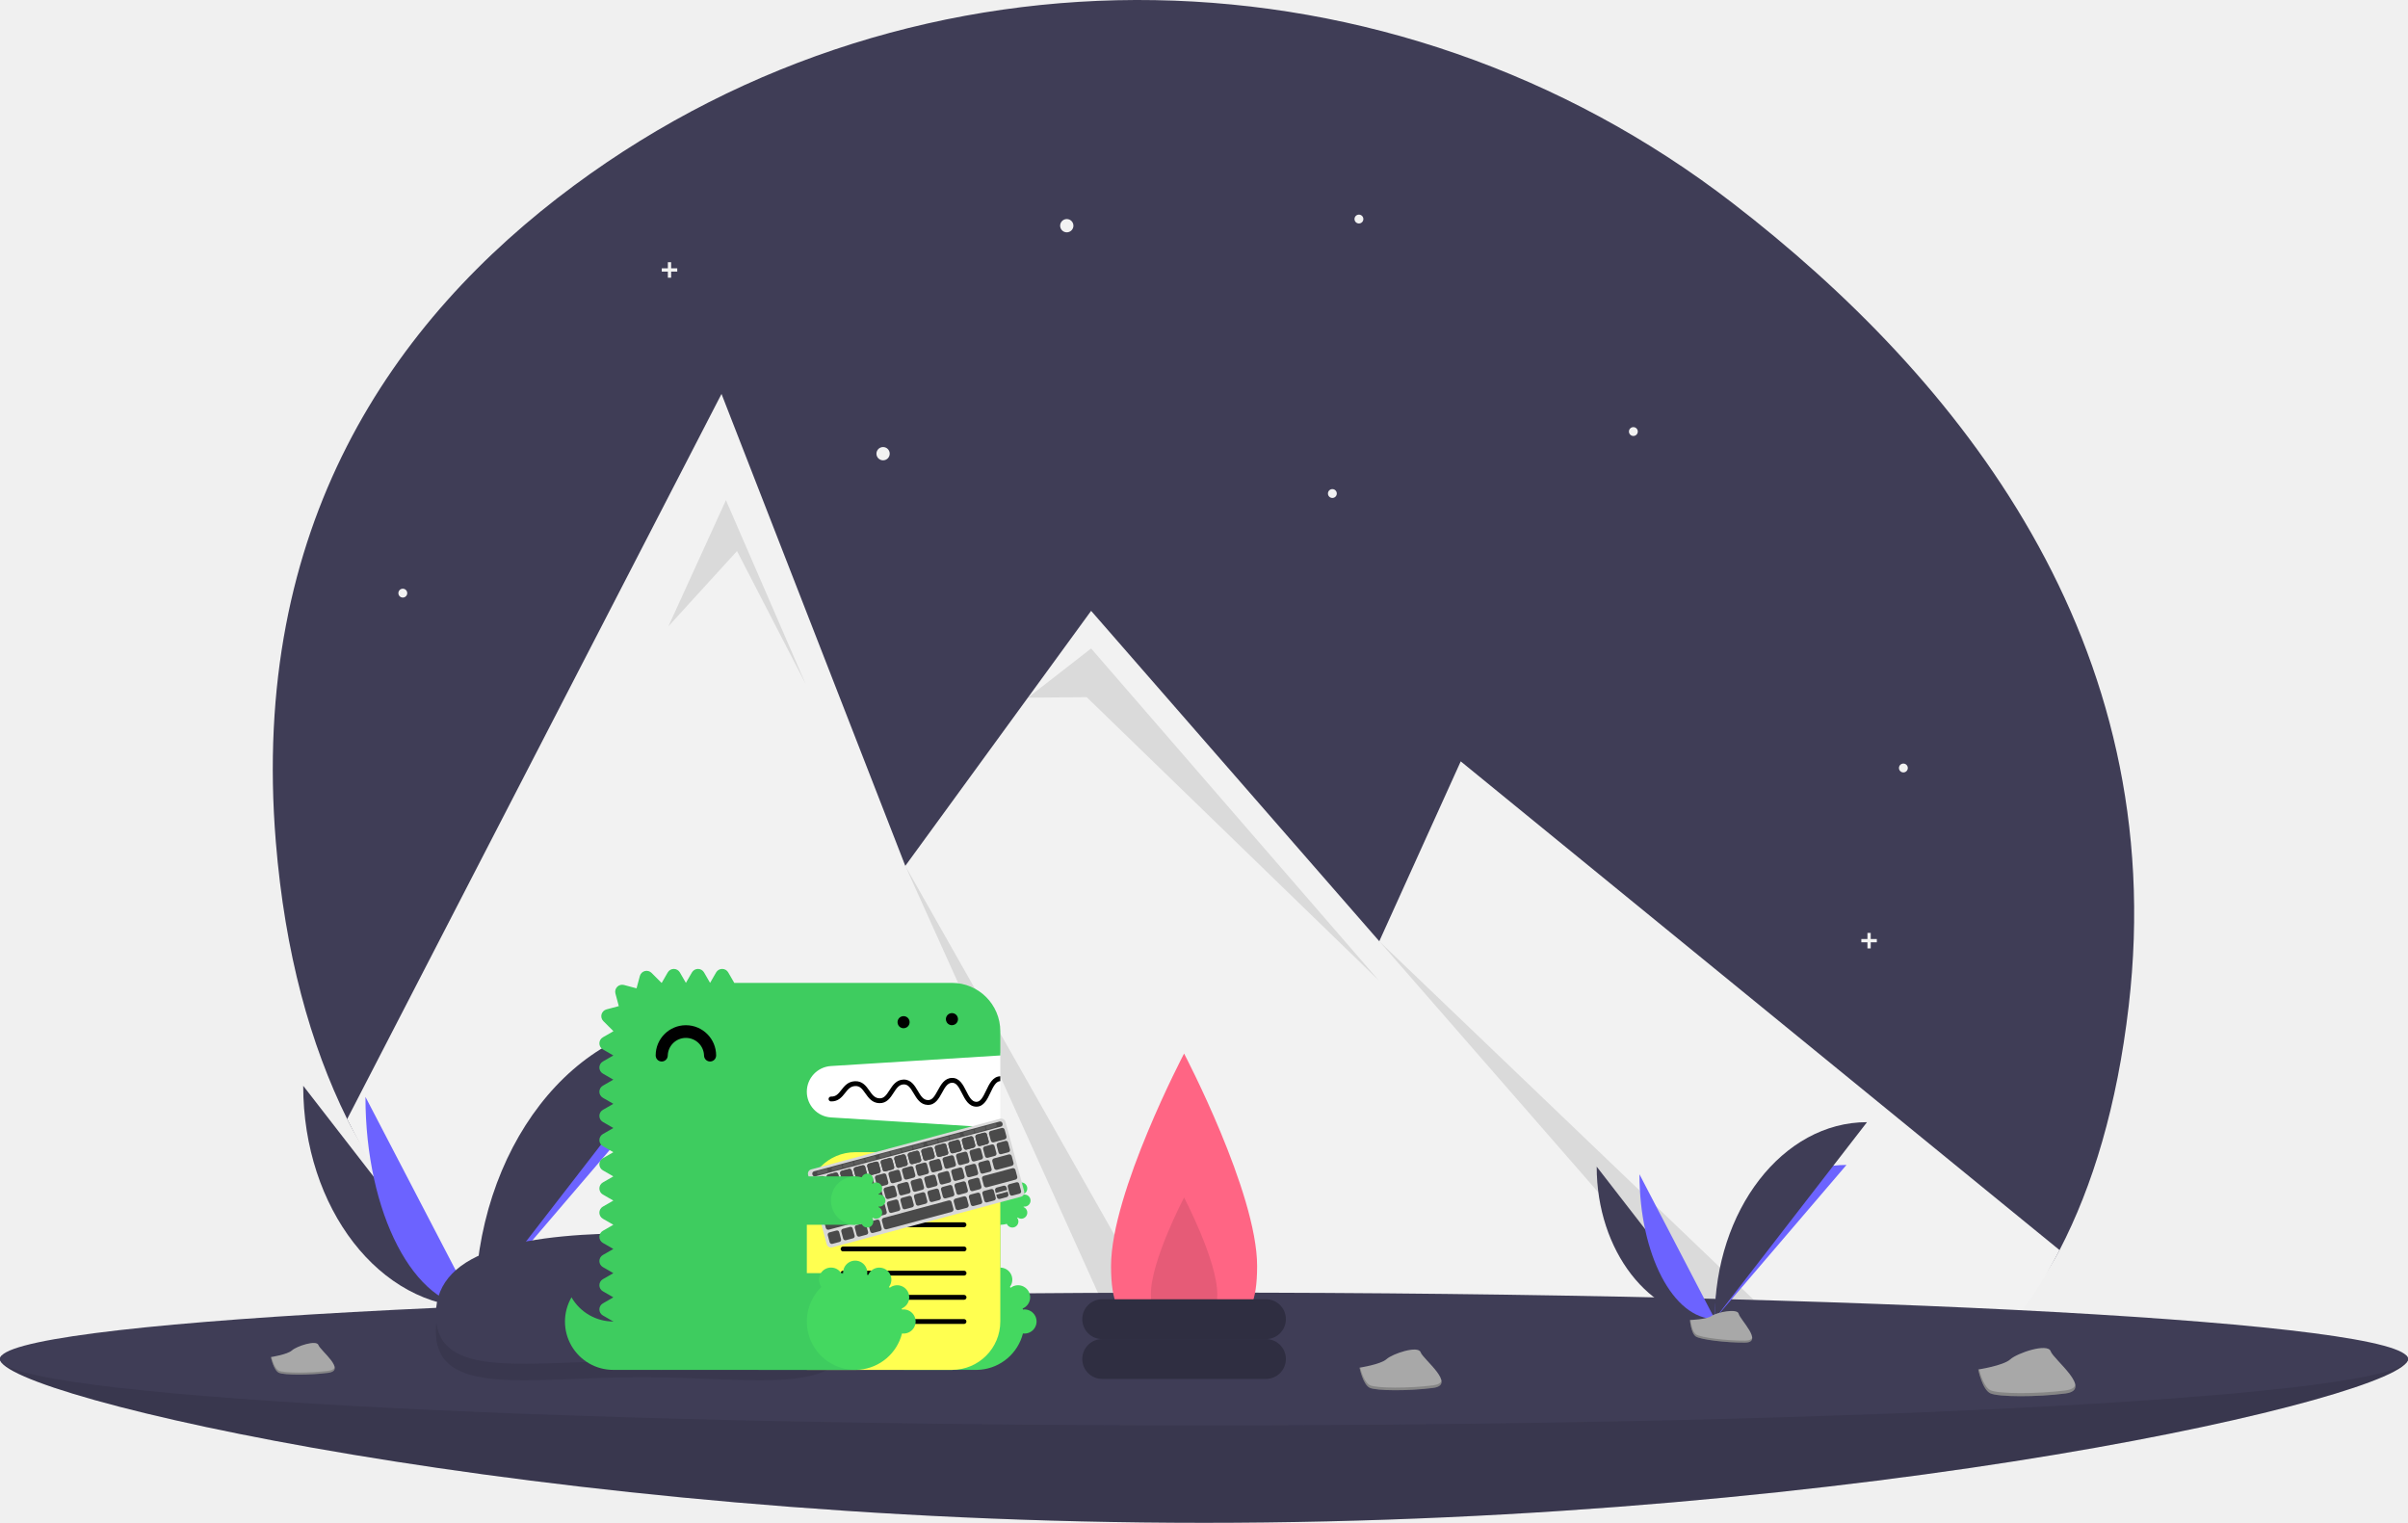
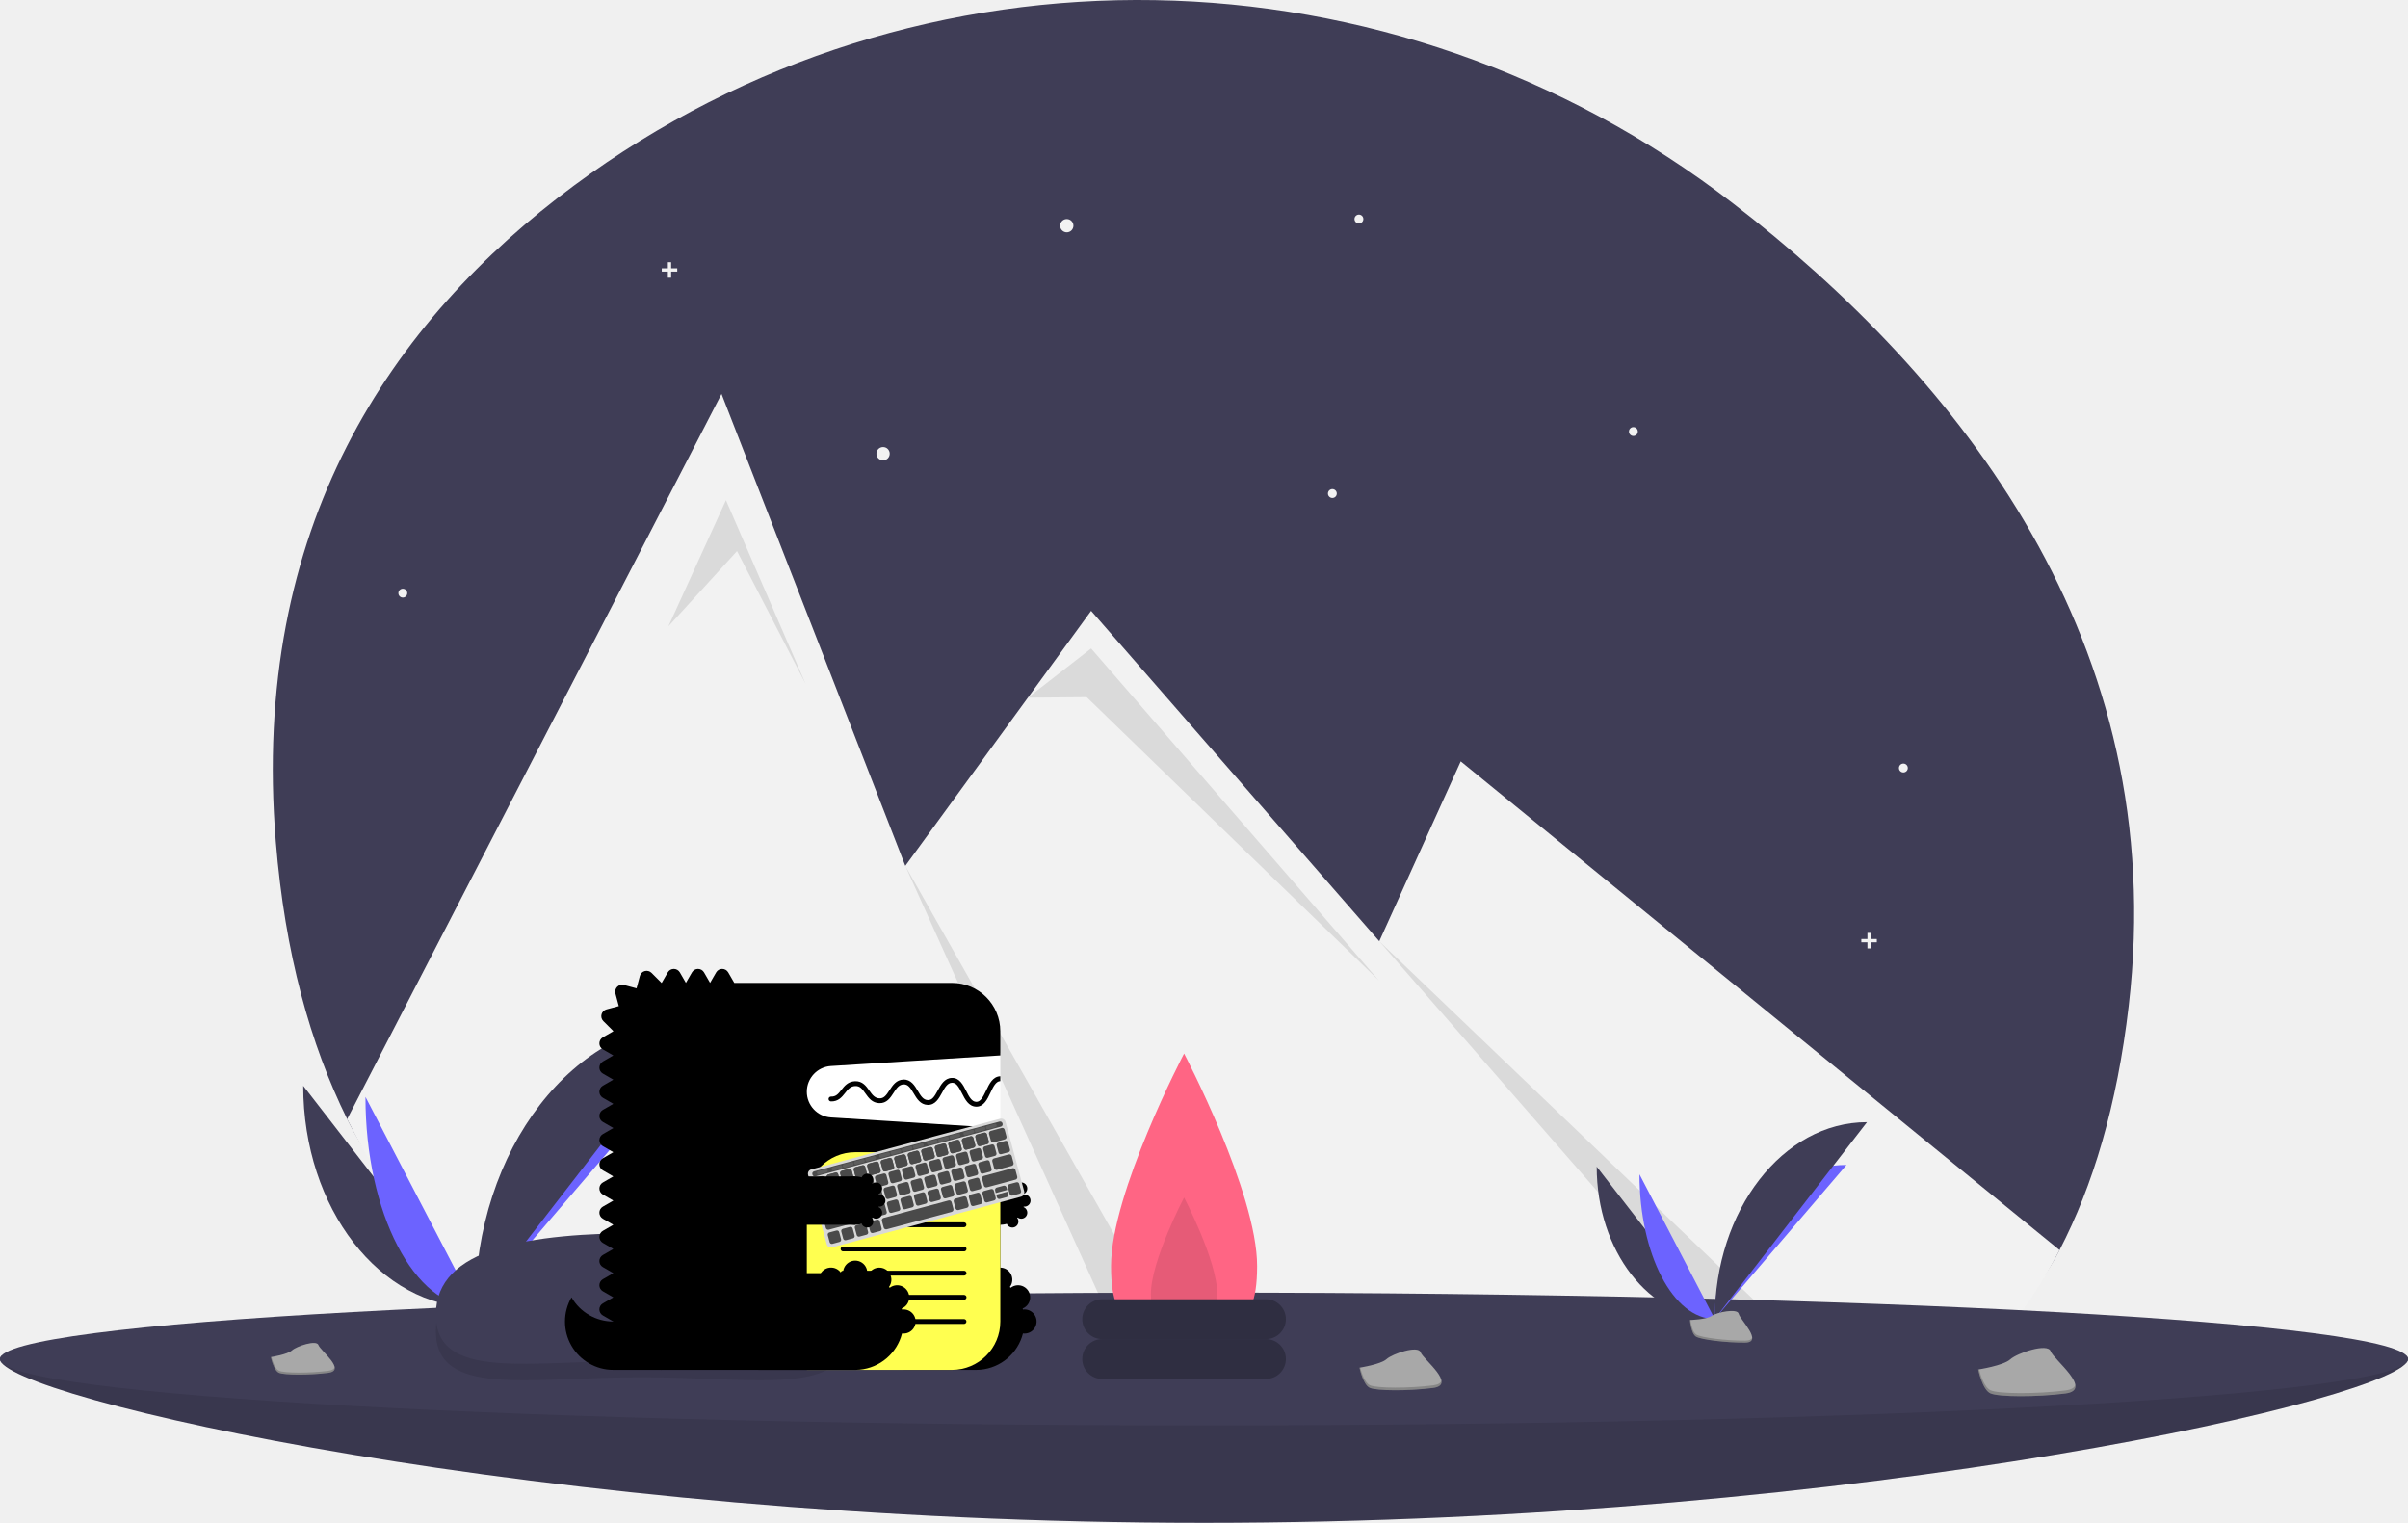
<svg xmlns="http://www.w3.org/2000/svg" width="1088" height="687.962" viewBox="0 0 1088 687.962">
  <g id="Group_12" data-name="Group 12" transform="translate(-57 -56)">
    <g id="Group_11" data-name="Group 11" transform="translate(57 56)">
      <path id="Path_83" data-name="Path 83" d="M1017.81,560.461c-5.27,45.15-16.22,81.4-31.25,110.31-20,38.52-54.21,54.04-84.77,70.28a193.275,193.275,0,0,1-27.46,11.94c-55.61,19.3-117.85,14.18-166.74,3.99a657.282,657.282,0,0,0-104.09-13.16q-14.97-.675-29.97-.67c-15.42.02-293.07,5.29-360.67-131.57-16.69-33.76-28.13-75-32.24-125.27-11.63-142.12,52.29-235.46,134.74-296.47,155.97-115.41,369.76-110.57,523.43,7.88C941.15,276.621,1036.99,396.031,1017.81,560.461Z" transform="translate(-56 -106.019)" fill="#3f3d56" />
      <path id="Path_84" data-name="Path 84" d="M986.56,670.771c-20,38.52-47.21,64.04-77.77,80.28a193.272,193.272,0,0,1-27.46,11.94c-55.61,19.3-117.85,14.18-166.74,3.99a657.3,657.3,0,0,0-104.09-13.16q-14.97-.675-29.97-.67-23.13.03-46.25,1.72c-100.17,7.36-253.82-6.43-321.42-143.29L382,283.981,444.95,445.6l20.09,51.59,55.37-75.98L549,381.981l130.2,149.27,36.8-81.27L970.78,657.9l14.21,11.59Z" transform="translate(-56 -106.019)" fill="#f2f2f2" />
      <path id="Path_85" data-name="Path 85" d="M302,282.962l26-57,36,83-31-60Z" opacity="0.1" />
      <path id="Path_86" data-name="Path 86" d="M610.5,753.821q-14.97-.675-29.97-.67L465.04,497.191Z" transform="translate(-56 -106.019)" opacity="0.1" />
      <path id="Path_87" data-name="Path 87" d="M464.411,315.191,493,292.962l130,150-132-128Z" opacity="0.1" />
      <path id="Path_88" data-name="Path 88" d="M908.79,751.051a193.265,193.265,0,0,1-27.46,11.94L679.2,531.251Z" transform="translate(-56 -106.019)" opacity="0.1" />
      <circle id="Ellipse_11" data-name="Ellipse 11" cx="3" cy="3" r="3" transform="translate(479 98.962)" fill="#f2f2f2" />
      <circle id="Ellipse_12" data-name="Ellipse 12" cx="3" cy="3" r="3" transform="translate(396 201.962)" fill="#f2f2f2" />
      <circle id="Ellipse_13" data-name="Ellipse 13" cx="2" cy="2" r="2" transform="translate(600 220.962)" fill="#f2f2f2" />
      <circle id="Ellipse_14" data-name="Ellipse 14" cx="2" cy="2" r="2" transform="translate(180 265.962)" fill="#f2f2f2" />
      <circle id="Ellipse_15" data-name="Ellipse 15" cx="2" cy="2" r="2" transform="translate(612 96.962)" fill="#f2f2f2" />
      <circle id="Ellipse_16" data-name="Ellipse 16" cx="2" cy="2" r="2" transform="translate(736 192.962)" fill="#f2f2f2" />
      <circle id="Ellipse_17" data-name="Ellipse 17" cx="2" cy="2" r="2" transform="translate(858 344.962)" fill="#f2f2f2" />
      <path id="Path_89" data-name="Path 89" d="M306,121.222h-2.76v-2.76h-1.48v2.76H299V122.7h2.76v2.759h1.48V122.7H306Z" fill="#f2f2f2" />
      <path id="Path_90" data-name="Path 90" d="M848,424.222h-2.76v-2.76h-1.48v2.76H841V425.7h2.76v2.759h1.48V425.7H848Z" fill="#f2f2f2" />
      <path id="Path_91" data-name="Path 91" d="M1144,719.981c0,16.569-243.557,74-544,74s-544-57.431-544-74,243.557,14,544,14S1144,703.413,1144,719.981Z" transform="translate(-56 -106.019)" fill="#3f3d56" />
      <path id="Path_92" data-name="Path 92" d="M1144,719.981c0,16.569-243.557,74-544,74s-544-57.431-544-74,243.557,14,544,14S1144,703.413,1144,719.981Z" transform="translate(-56 -106.019)" opacity="0.1" />
      <ellipse id="Ellipse_18" data-name="Ellipse 18" cx="544" cy="30" rx="544" ry="30" transform="translate(0 583.962)" fill="#3f3d56" />
      <path id="Path_93" data-name="Path 93" d="M624,677.981c0,33.137-14.775,24-33,24s-33,9.137-33-24,33-96,33-96S624,644.844,624,677.981Z" transform="translate(-56 -106.019)" fill="#ff6584" />
      <path id="Path_94" data-name="Path 94" d="M606,690.66c0,15.062-6.716,10.909-15,10.909s-15,4.153-15-10.909,15-43.636,15-43.636S606,675.6,606,690.66Z" transform="translate(-56 -106.019)" opacity="0.1" />
      <rect id="Rectangle_97" data-name="Rectangle 97" width="92" height="18" rx="9" transform="translate(489 604.962)" fill="#2f2e41" />
      <rect id="Rectangle_98" data-name="Rectangle 98" width="92" height="18" rx="9" transform="translate(489 586.962)" fill="#2f2e41" />
      <path id="Path_95" data-name="Path 95" d="M193,596.547c0,55.343,34.719,100.126,77.626,100.126" transform="translate(-56 -106.019)" fill="#3f3d56" />
      <path id="Path_96" data-name="Path 96" d="M270.626,696.673c0-55.965,38.745-101.251,86.626-101.251" transform="translate(-56 -106.019)" fill="#6c63ff" />
      <path id="Path_97" data-name="Path 97" d="M221.125,601.564c0,52.57,22.14,95.109,49.5,95.109" transform="translate(-56 -106.019)" fill="#6c63ff" />
      <path id="Path_98" data-name="Path 98" d="M270.626,696.673c0-71.511,44.783-129.377,100.126-129.377" transform="translate(-56 -106.019)" fill="#3f3d56" />
      <path id="Path_99" data-name="Path 99" d="M254.3,697.379s11.009-.339,14.326-2.7,16.934-5.183,17.757-1.395,16.544,18.844,4.115,18.945-28.879-1.936-32.19-3.953S254.3,697.379,254.3,697.379Z" transform="translate(-56 -106.019)" fill="#a8a8a8" />
      <path id="Path_100" data-name="Path 100" d="M290.716,710.909c-12.429.1-28.879-1.936-32.19-3.953-2.522-1.536-3.527-7.048-3.863-9.591l-.368.014s.7,8.879,4.009,10.9,19.761,4.053,32.19,3.953c3.588-.029,4.827-1.305,4.759-3.2C294.755,710.174,293.386,710.887,290.716,710.909Z" transform="translate(-56 -106.019)" opacity="0.2" />
      <path id="Path_101" data-name="Path 101" d="M777.429,633.081c0,38.029,23.857,68.8,53.341,68.8" transform="translate(-56 -106.019)" fill="#3f3d56" />
      <path id="Path_102" data-name="Path 102" d="M830.769,701.882c0-38.456,26.623-69.575,59.525-69.575" transform="translate(-56 -106.019)" fill="#6c63ff" />
      <path id="Path_103" data-name="Path 103" d="M796.755,636.528c0,36.124,15.213,65.354,34.014,65.354" transform="translate(-56 -106.019)" fill="#6c63ff" />
      <path id="Path_104" data-name="Path 104" d="M830.769,701.882c0-49.139,30.773-88.9,68.8-88.9" transform="translate(-56 -106.019)" fill="#3f3d56" />
      <path id="Path_105" data-name="Path 105" d="M819.548,702.367s7.565-.233,9.844-1.856,11.636-3.562,12.2-.958,11.368,12.949,2.828,13.018-19.844-1.33-22.119-2.716S819.548,702.367,819.548,702.367Z" transform="translate(-56 -106.019)" fill="#a8a8a8" />
      <path id="Path_106" data-name="Path 106" d="M844.574,711.664c-8.54.069-19.844-1.33-22.119-2.716-1.733-1.056-2.423-4.843-2.654-6.59l-.253.01s.479,6.1,2.755,7.487,13.579,2.785,22.119,2.716c2.465-.02,3.317-.9,3.27-2.2C847.349,711.159,846.409,711.649,844.574,711.664Z" transform="translate(-56 -106.019)" opacity="0.2" />
      <path id="Path_107" data-name="Path 107" d="M949.813,724.718s11.36-1.729,14.5-4.591,16.89-7.488,18.217-3.667,19.494,17.447,6.633,19.107-30.153,1.609-33.835-.065S949.813,724.718,949.813,724.718Z" transform="translate(-56 -106.019)" fill="#a8a8a8" />
      <path id="Path_108" data-name="Path 108" d="M989.228,734.173c-12.86,1.659-30.153,1.609-33.835-.065-2.8-1.275-4.535-6.858-5.2-9.45l-.379.061s1.833,9.109,5.516,10.783,20.975,1.725,33.835.065c3.712-.479,4.836-1.956,4.529-3.906C993.319,732.907,991.991,733.817,989.228,734.173Z" transform="translate(-56 -106.019)" opacity="0.2" />
      <path id="Path_109" data-name="Path 109" d="M670.26,723.9s9.587-1.459,12.237-3.875,14.255-6.32,15.374-3.095,16.452,14.725,5.6,16.125-25.448,1.358-28.555-.055S670.26,723.9,670.26,723.9Z" transform="translate(-56 -106.019)" fill="#a8a8a8" />
      <path id="Path_110" data-name="Path 110" d="M703.524,731.875c-10.853,1.4-25.448,1.358-28.555-.055-2.367-1.076-3.827-5.788-4.39-7.976l-.32.051s1.547,7.687,4.655,9.1,17.7,1.456,28.555.055c3.133-.4,4.081-1.651,3.822-3.3C706.977,730.807,705.856,731.575,703.524,731.875Z" transform="translate(-56 -106.019)" opacity="0.2" />
      <path id="Path_111" data-name="Path 111" d="M178.389,719.109s7.463-1.136,9.527-3.016,11.1-4.92,11.969-2.409,12.808,11.463,4.358,12.553-19.811,1.057-22.23-.043S178.389,719.109,178.389,719.109Z" transform="translate(-56 -106.019)" fill="#a8a8a8" />
      <path id="Path_112" data-name="Path 112" d="M204.285,725.321c-8.449,1.09-19.811,1.057-22.23-.043-1.842-.838-2.979-4.506-3.417-6.209l-.249.04s1.2,5.984,3.624,7.085,13.781,1.133,22.23.043c2.439-.315,3.177-1.285,2.976-2.566C206.973,724.489,206.1,725.087,204.285,725.321Z" transform="translate(-56 -106.019)" opacity="0.2" />
      <path id="Path_113" data-name="Path 113" d="M439.7,707.337c0,30.22-42.124,20.873-93.7,20.873s-93.074,9.347-93.074-20.873,42.118-36.793,93.694-36.793S439.7,677.117,439.7,707.337Z" transform="translate(-56 -106.019)" opacity="0.1" />
      <path id="Path_114" data-name="Path 114" d="M439.7,699.9c0,30.22-42.124,20.873-93.7,20.873s-93.074,9.347-93.074-20.873S295.04,663.1,346.616,663.1,439.7,669.676,439.7,699.9Z" transform="translate(-56 -106.019)" fill="#3f3d56" />
    </g>
    <g id="docusaurus_keytar" transform="translate(312.271 493.733)">
      <path id="Path_40" data-name="Path 40" d="M99,52h91.791V89.153H99Z" transform="translate(5.904 -14.001)" fill="#fff" fill-rule="evenodd" />
-       <path id="Path_41" data-name="Path 41" d="M24.855,163.927A21.828,21.828,0,0,1,5.947,153a21.829,21.829,0,0,0,18.908,32.782H46.71V163.927Z" transform="translate(-3 -4.634)" fill="#3ecc5f" fill-rule="evenodd" />
-       <path id="Path_42" data-name="Path 42" d="M121.861,61.1l76.514-4.782V45.39A21.854,21.854,0,0,0,176.52,23.535H78.173L75.441,18.8a3.154,3.154,0,0,0-5.464,0l-2.732,4.732L64.513,18.8a3.154,3.154,0,0,0-5.464,0l-2.732,4.732L53.586,18.8a3.154,3.154,0,0,0-5.464,0L45.39,23.535c-.024,0-.046,0-.071,0l-4.526-4.525a3.153,3.153,0,0,0-5.276,1.414l-1.5,5.577-5.674-1.521a3.154,3.154,0,0,0-3.863,3.864L26,34.023l-5.575,1.494a3.155,3.155,0,0,0-1.416,5.278l4.526,4.526c0,.023,0,.046,0,.07L18.8,48.122a3.154,3.154,0,0,0,0,5.464l4.732,2.732L18.8,59.05a3.154,3.154,0,0,0,0,5.464l4.732,2.732L18.8,69.977a3.154,3.154,0,0,0,0,5.464l4.732,2.732L18.8,80.9a3.154,3.154,0,0,0,0,5.464L23.535,89.1,18.8,91.832a3.154,3.154,0,0,0,0,5.464l4.732,2.732L18.8,102.76a3.154,3.154,0,0,0,0,5.464l4.732,2.732L18.8,113.687a3.154,3.154,0,0,0,0,5.464l4.732,2.732L18.8,124.615a3.154,3.154,0,0,0,0,5.464l4.732,2.732L18.8,135.542a3.154,3.154,0,0,0,0,5.464l4.732,2.732L18.8,146.469a3.154,3.154,0,0,0,0,5.464l4.732,2.732L18.8,157.4a3.154,3.154,0,0,0,0,5.464l4.732,2.732L18.8,168.324a3.154,3.154,0,0,0,0,5.464l4.732,2.732A21.854,21.854,0,0,0,45.39,198.375H176.52a21.854,21.854,0,0,0,21.855-21.855V89.1l-76.514-4.782a11.632,11.632,0,0,1,0-23.219" transform="translate(-1.681 -17.226)" fill="#3ecc5f" fill-rule="evenodd" />
-       <path id="Path_43" data-name="Path 43" d="M143,186.71h32.782V143H143Z" transform="translate(9.984 -5.561)" fill="#3ecc5f" fill-rule="evenodd" />
-       <path id="Path_44" data-name="Path 44" d="M196.71,159.855a5.438,5.438,0,0,0-.7.07c-.042-.164-.081-.329-.127-.493a5.457,5.457,0,1,0-5.4-9.372q-.181-.185-.366-.367a5.454,5.454,0,1,0-9.384-5.4c-.162-.046-.325-.084-.486-.126a5.467,5.467,0,1,0-10.788,0c-.162.042-.325.08-.486.126a5.457,5.457,0,1,0-9.384,5.4,21.843,21.843,0,1,0,36.421,21.02,5.452,5.452,0,1,0,.7-10.858" transform="translate(10.912 -6.025)" fill="#44d860" fill-rule="evenodd" />
-       <path id="Path_45" data-name="Path 45" d="M153,124.855h32.782V103H153Z" transform="translate(10.912 -9.271)" fill="#3ecc5f" fill-rule="evenodd" />
-       <path id="Path_46" data-name="Path 46" d="M194.855,116.765a2.732,2.732,0,1,0,0-5.464,2.811,2.811,0,0,0-.349.035c-.022-.082-.04-.164-.063-.246a2.733,2.733,0,0,0-1.052-5.253,2.7,2.7,0,0,0-1.648.566q-.09-.093-.184-.184a2.7,2.7,0,0,0,.553-1.633,2.732,2.732,0,0,0-5.245-1.07,10.928,10.928,0,1,0,0,21.031,2.732,2.732,0,0,0,5.245-1.07,2.7,2.7,0,0,0-.553-1.633q.093-.09.184-.184a2.7,2.7,0,0,0,1.648.566,2.732,2.732,0,0,0,1.052-5.253c.023-.081.042-.164.063-.246a2.814,2.814,0,0,0,.349.035" transform="translate(12.767 -9.377)" fill="#44d860" fill-rule="evenodd" />
+       <path id="Path_41" data-name="Path 41" d="M24.855,163.927A21.828,21.828,0,0,1,5.947,153a21.829,21.829,0,0,0,18.908,32.782H46.71V163.927Z" transform="translate(-3 -4.634)" fill="currentColor" fill-rule="evenodd" />
+       <path id="Path_42" data-name="Path 42" d="M121.861,61.1l76.514-4.782V45.39A21.854,21.854,0,0,0,176.52,23.535H78.173L75.441,18.8a3.154,3.154,0,0,0-5.464,0l-2.732,4.732L64.513,18.8a3.154,3.154,0,0,0-5.464,0l-2.732,4.732L53.586,18.8a3.154,3.154,0,0,0-5.464,0L45.39,23.535c-.024,0-.046,0-.071,0l-4.526-4.525a3.153,3.153,0,0,0-5.276,1.414l-1.5,5.577-5.674-1.521a3.154,3.154,0,0,0-3.863,3.864L26,34.023l-5.575,1.494a3.155,3.155,0,0,0-1.416,5.278l4.526,4.526c0,.023,0,.046,0,.07L18.8,48.122a3.154,3.154,0,0,0,0,5.464l4.732,2.732L18.8,59.05a3.154,3.154,0,0,0,0,5.464l4.732,2.732L18.8,69.977a3.154,3.154,0,0,0,0,5.464l4.732,2.732L18.8,80.9a3.154,3.154,0,0,0,0,5.464L23.535,89.1,18.8,91.832a3.154,3.154,0,0,0,0,5.464l4.732,2.732L18.8,102.76a3.154,3.154,0,0,0,0,5.464l4.732,2.732L18.8,113.687a3.154,3.154,0,0,0,0,5.464l4.732,2.732L18.8,124.615a3.154,3.154,0,0,0,0,5.464l4.732,2.732L18.8,135.542a3.154,3.154,0,0,0,0,5.464l4.732,2.732L18.8,146.469a3.154,3.154,0,0,0,0,5.464l4.732,2.732L18.8,157.4a3.154,3.154,0,0,0,0,5.464l4.732,2.732L18.8,168.324a3.154,3.154,0,0,0,0,5.464l4.732,2.732A21.854,21.854,0,0,0,45.39,198.375H176.52a21.854,21.854,0,0,0,21.855-21.855V89.1l-76.514-4.782a11.632,11.632,0,0,1,0-23.219" transform="translate(-1.681 -17.226)" fill="currentColor" fill-rule="evenodd" />
+       <path id="Path_43" data-name="Path 43" d="M143,186.71h32.782V143H143Z" transform="translate(9.984 -5.561)" fill="currentColor" fill-rule="evenodd" />
+       <path id="Path_44" data-name="Path 44" d="M196.71,159.855a5.438,5.438,0,0,0-.7.07c-.042-.164-.081-.329-.127-.493a5.457,5.457,0,1,0-5.4-9.372q-.181-.185-.366-.367a5.454,5.454,0,1,0-9.384-5.4c-.162-.046-.325-.084-.486-.126a5.467,5.467,0,1,0-10.788,0c-.162.042-.325.08-.486.126a5.457,5.457,0,1,0-9.384,5.4,21.843,21.843,0,1,0,36.421,21.02,5.452,5.452,0,1,0,.7-10.858" transform="translate(10.912 -6.025)" fill="currentColor" fill-rule="evenodd" />
+       <path id="Path_45" data-name="Path 45" d="M153,124.855h32.782V103H153Z" transform="translate(10.912 -9.271)" fill="currentColor" fill-rule="evenodd" />
+       <path id="Path_46" data-name="Path 46" d="M194.855,116.765a2.732,2.732,0,1,0,0-5.464,2.811,2.811,0,0,0-.349.035c-.022-.082-.04-.164-.063-.246a2.733,2.733,0,0,0-1.052-5.253,2.7,2.7,0,0,0-1.648.566q-.09-.093-.184-.184a2.7,2.7,0,0,0,.553-1.633,2.732,2.732,0,0,0-5.245-1.07,10.928,10.928,0,1,0,0,21.031,2.732,2.732,0,0,0,5.245-1.07,2.7,2.7,0,0,0-.553-1.633q.093-.09.184-.184a2.7,2.7,0,0,0,1.648.566,2.732,2.732,0,0,0,1.052-5.253c.023-.081.042-.164.063-.246a2.814,2.814,0,0,0,.349.035" transform="translate(12.767 -9.377)" fill="currentColor" fill-rule="evenodd" />
      <path id="Path_47" data-name="Path 47" d="M65.087,56.891a2.732,2.732,0,0,1-2.732-2.732,8.2,8.2,0,0,0-16.391,0,2.732,2.732,0,0,1-5.464,0,13.659,13.659,0,0,1,27.319,0,2.732,2.732,0,0,1-2.732,2.732" transform="translate(0.478 -15.068)" fill-rule="evenodd" />
      <path id="Path_48" data-name="Path 48" d="M103,191.347h65.565a21.854,21.854,0,0,0,21.855-21.855V93H124.855A21.854,21.854,0,0,0,103,114.855Z" transform="translate(6.275 -10.199)" fill="#ffff50" fill-rule="evenodd" />
      <path id="Path_49" data-name="Path 49" d="M173.216,129.787H118.535a1.093,1.093,0,1,1,0-2.185h54.681a1.093,1.093,0,0,1,0,2.185m0,21.855H118.535a1.093,1.093,0,1,1,0-2.186h54.681a1.093,1.093,0,0,1,0,2.186m0,21.855H118.535a1.093,1.093,0,1,1,0-2.185h54.681a1.093,1.093,0,0,1,0,2.185m0-54.434H118.535a1.093,1.093,0,1,1,0-2.185h54.681a1.093,1.093,0,0,1,0,2.185m0,21.652H118.535a1.093,1.093,0,1,1,0-2.186h54.681a1.093,1.093,0,0,1,0,2.186m0,21.855H118.535a1.093,1.093,0,1,1,0-2.186h54.681a1.093,1.093,0,0,1,0,2.186M189.585,61.611c-.013,0-.024-.007-.037-.005-3.377.115-4.974,3.492-6.384,6.472-1.471,3.114-2.608,5.139-4.473,5.078-2.064-.074-3.244-2.406-4.494-4.874-1.436-2.835-3.075-6.049-6.516-5.929-3.329.114-4.932,3.053-6.346,5.646-1.5,2.762-2.529,4.442-4.5,4.364-2.106-.076-3.225-1.972-4.52-4.167-1.444-2.443-3.112-5.191-6.487-5.1-3.272.113-4.879,2.606-6.3,4.808-1.5,2.328-2.552,3.746-4.551,3.662-2.156-.076-3.27-1.65-4.558-3.472-1.447-2.047-3.077-4.363-6.442-4.251-3.2.109-4.807,2.153-6.224,3.954-1.346,1.709-2.4,3.062-4.621,2.977a1.093,1.093,0,0,0-.079,2.186c3.3.11,4.967-1.967,6.417-3.81,1.286-1.635,2.4-3.045,4.582-3.12,2.1-.09,3.091,1.218,4.584,3.327,1.417,2,3.026,4.277,6.263,4.394,3.391.114,5.022-2.42,6.467-4.663,1.292-2,2.406-3.734,4.535-3.807,1.959-.073,3.026,1.475,4.529,4.022,1.417,2.4,3.023,5.121,6.324,5.241,3.415.118,5.064-2.863,6.5-5.5,1.245-2.282,2.419-4.437,4.5-4.509,1.959-.046,2.981,1.743,4.492,4.732,1.412,2.79,3.013,5.95,6.365,6.071l.185,0c3.348,0,4.937-3.36,6.343-6.331,1.245-2.634,2.423-5.114,4.444-5.216Z" transform="translate(7.109 -13.11)" fill-rule="evenodd" />
-       <path id="Path_50" data-name="Path 50" d="M83,186.71h43.71V143H83Z" transform="translate(4.42 -5.561)" fill="#3ecc5f" fill-rule="evenodd" />
+       <path id="Path_50" data-name="Path 50" d="M83,186.71h43.71V143H83Z" transform="translate(4.42 -5.561)" fill="currentColor" fill-rule="evenodd" />
      <g id="Group_8" data-name="Group 8" transform="matrix(0.966, -0.259, 0.259, 0.966, 109.327, 91.085)">
        <rect id="Rectangle_3" data-name="Rectangle 3" width="92.361" height="36.462" rx="2" transform="translate(0 0)" fill="#d8d8d8" />
        <g id="Group_2" data-name="Group 2" transform="translate(1.531 23.03)">
          <rect id="Rectangle_4" data-name="Rectangle 4" width="5.336" height="5.336" rx="1" transform="translate(16.797 0)" fill="#4a4a4a" />
          <rect id="Rectangle_5" data-name="Rectangle 5" width="5.336" height="5.336" rx="1" transform="translate(23.12 0)" fill="#4a4a4a" />
          <rect id="Rectangle_6" data-name="Rectangle 6" width="5.336" height="5.336" rx="1" transform="translate(29.444 0)" fill="#4a4a4a" />
          <rect id="Rectangle_7" data-name="Rectangle 7" width="5.336" height="5.336" rx="1" transform="translate(35.768 0)" fill="#4a4a4a" />
          <rect id="Rectangle_8" data-name="Rectangle 8" width="5.336" height="5.336" rx="1" transform="translate(42.091 0)" fill="#4a4a4a" />
          <rect id="Rectangle_9" data-name="Rectangle 9" width="5.336" height="5.336" rx="1" transform="translate(48.415 0)" fill="#4a4a4a" />
          <rect id="Rectangle_10" data-name="Rectangle 10" width="5.336" height="5.336" rx="1" transform="translate(54.739 0)" fill="#4a4a4a" />
          <rect id="Rectangle_11" data-name="Rectangle 11" width="5.336" height="5.336" rx="1" transform="translate(61.063 0)" fill="#4a4a4a" />
          <rect id="Rectangle_12" data-name="Rectangle 12" width="5.336" height="5.336" rx="1" transform="translate(67.386 0)" fill="#4a4a4a" />
          <path id="Path_51" data-name="Path 51" d="M1.093,0H14.518a1.093,1.093,0,0,1,1.093,1.093V4.243a1.093,1.093,0,0,1-1.093,1.093H1.093A1.093,1.093,0,0,1,0,4.243V1.093A1.093,1.093,0,0,1,1.093,0ZM75,0H88.426a1.093,1.093,0,0,1,1.093,1.093V4.243a1.093,1.093,0,0,1-1.093,1.093H75a1.093,1.093,0,0,1-1.093-1.093V1.093A1.093,1.093,0,0,1,75,0Z" transform="translate(0 0)" fill="#4a4a4a" fill-rule="evenodd" />
        </g>
        <g id="Group_3" data-name="Group 3" transform="translate(1.531 10.261)">
          <path id="Path_52" data-name="Path 52" d="M1.093,0H6.218A1.093,1.093,0,0,1,7.31,1.093V4.242A1.093,1.093,0,0,1,6.218,5.335H1.093A1.093,1.093,0,0,1,0,4.242V1.093A1.093,1.093,0,0,1,1.093,0Z" transform="translate(0 0)" fill="#4a4a4a" fill-rule="evenodd" />
          <rect id="Rectangle_13" data-name="Rectangle 13" width="5.336" height="5.336" rx="1" transform="translate(8.299 0)" fill="#4a4a4a" />
          <rect id="Rectangle_14" data-name="Rectangle 14" width="5.336" height="5.336" rx="1" transform="translate(14.623 0)" fill="#4a4a4a" />
          <rect id="Rectangle_15" data-name="Rectangle 15" width="5.336" height="5.336" rx="1" transform="translate(20.947 0)" fill="#4a4a4a" />
          <rect id="Rectangle_16" data-name="Rectangle 16" width="5.336" height="5.336" rx="1" transform="translate(27.271 0)" fill="#4a4a4a" />
          <rect id="Rectangle_17" data-name="Rectangle 17" width="5.336" height="5.336" rx="1" transform="translate(33.594 0)" fill="#4a4a4a" />
          <rect id="Rectangle_18" data-name="Rectangle 18" width="5.336" height="5.336" rx="1" transform="translate(39.918 0)" fill="#4a4a4a" />
          <rect id="Rectangle_19" data-name="Rectangle 19" width="5.336" height="5.336" rx="1" transform="translate(46.242 0)" fill="#4a4a4a" />
          <rect id="Rectangle_20" data-name="Rectangle 20" width="5.336" height="5.336" rx="1" transform="translate(52.565 0)" fill="#4a4a4a" />
          <rect id="Rectangle_21" data-name="Rectangle 21" width="5.336" height="5.336" rx="1" transform="translate(58.888 0)" fill="#4a4a4a" />
          <rect id="Rectangle_22" data-name="Rectangle 22" width="5.336" height="5.336" rx="1" transform="translate(65.212 0)" fill="#4a4a4a" />
          <rect id="Rectangle_23" data-name="Rectangle 23" width="5.336" height="5.336" rx="1" transform="translate(71.536 0)" fill="#4a4a4a" />
          <rect id="Rectangle_24" data-name="Rectangle 24" width="5.336" height="5.336" rx="1" transform="translate(77.859 0)" fill="#4a4a4a" />
          <rect id="Rectangle_25" data-name="Rectangle 25" width="5.336" height="5.336" rx="1" transform="translate(84.183 0)" fill="#4a4a4a" />
        </g>
        <g id="Group_4" data-name="Group 4" transform="translate(91.05 9.546) rotate(180)">
          <path id="Path_53" data-name="Path 53" d="M1.093,0H6.219A1.093,1.093,0,0,1,7.312,1.093v3.15A1.093,1.093,0,0,1,6.219,5.336H1.093A1.093,1.093,0,0,1,0,4.243V1.093A1.093,1.093,0,0,1,1.093,0Z" transform="translate(0 0)" fill="#4a4a4a" fill-rule="evenodd" />
          <rect id="Rectangle_26" data-name="Rectangle 26" width="5.336" height="5.336" rx="1" transform="translate(8.299 0)" fill="#4a4a4a" />
          <rect id="Rectangle_27" data-name="Rectangle 27" width="5.336" height="5.336" rx="1" transform="translate(14.623 0)" fill="#4a4a4a" />
          <rect id="Rectangle_28" data-name="Rectangle 28" width="5.336" height="5.336" rx="1" transform="translate(20.947 0)" fill="#4a4a4a" />
          <rect id="Rectangle_29" data-name="Rectangle 29" width="5.336" height="5.336" rx="1" transform="translate(27.271 0)" fill="#4a4a4a" />
          <rect id="Rectangle_30" data-name="Rectangle 30" width="5.336" height="5.336" rx="1" transform="translate(33.594 0)" fill="#4a4a4a" />
          <rect id="Rectangle_31" data-name="Rectangle 31" width="5.336" height="5.336" rx="1" transform="translate(39.918 0)" fill="#4a4a4a" />
          <rect id="Rectangle_32" data-name="Rectangle 32" width="5.336" height="5.336" rx="1" transform="translate(46.242 0)" fill="#4a4a4a" />
          <rect id="Rectangle_33" data-name="Rectangle 33" width="5.336" height="5.336" rx="1" transform="translate(52.565 0)" fill="#4a4a4a" />
          <rect id="Rectangle_34" data-name="Rectangle 34" width="5.336" height="5.336" rx="1" transform="translate(58.889 0)" fill="#4a4a4a" />
          <rect id="Rectangle_35" data-name="Rectangle 35" width="5.336" height="5.336" rx="1" transform="translate(65.213 0)" fill="#4a4a4a" />
          <rect id="Rectangle_36" data-name="Rectangle 36" width="5.336" height="5.336" rx="1" transform="translate(71.537 0)" fill="#4a4a4a" />
          <rect id="Rectangle_37" data-name="Rectangle 37" width="5.336" height="5.336" rx="1" transform="translate(77.86 0)" fill="#4a4a4a" />
          <rect id="Rectangle_38" data-name="Rectangle 38" width="5.336" height="5.336" rx="1" transform="translate(84.183 0)" fill="#4a4a4a" />
          <rect id="Rectangle_39" data-name="Rectangle 39" width="5.336" height="5.336" rx="1" transform="translate(8.299 0)" fill="#4a4a4a" />
          <rect id="Rectangle_40" data-name="Rectangle 40" width="5.336" height="5.336" rx="1" transform="translate(14.623 0)" fill="#4a4a4a" />
          <rect id="Rectangle_41" data-name="Rectangle 41" width="5.336" height="5.336" rx="1" transform="translate(20.947 0)" fill="#4a4a4a" />
          <rect id="Rectangle_42" data-name="Rectangle 42" width="5.336" height="5.336" rx="1" transform="translate(27.271 0)" fill="#4a4a4a" />
          <rect id="Rectangle_43" data-name="Rectangle 43" width="5.336" height="5.336" rx="1" transform="translate(33.594 0)" fill="#4a4a4a" />
          <rect id="Rectangle_44" data-name="Rectangle 44" width="5.336" height="5.336" rx="1" transform="translate(39.918 0)" fill="#4a4a4a" />
          <rect id="Rectangle_45" data-name="Rectangle 45" width="5.336" height="5.336" rx="1" transform="translate(46.242 0)" fill="#4a4a4a" />
          <rect id="Rectangle_46" data-name="Rectangle 46" width="5.336" height="5.336" rx="1" transform="translate(52.565 0)" fill="#4a4a4a" />
          <rect id="Rectangle_47" data-name="Rectangle 47" width="5.336" height="5.336" rx="1" transform="translate(58.889 0)" fill="#4a4a4a" />
          <rect id="Rectangle_48" data-name="Rectangle 48" width="5.336" height="5.336" rx="1" transform="translate(65.213 0)" fill="#4a4a4a" />
          <rect id="Rectangle_49" data-name="Rectangle 49" width="5.336" height="5.336" rx="1" transform="translate(71.537 0)" fill="#4a4a4a" />
          <rect id="Rectangle_50" data-name="Rectangle 50" width="5.336" height="5.336" rx="1" transform="translate(77.86 0)" fill="#4a4a4a" />
          <rect id="Rectangle_51" data-name="Rectangle 51" width="5.336" height="5.336" rx="1" transform="translate(84.183 0)" fill="#4a4a4a" />
        </g>
        <g id="Group_6" data-name="Group 6" transform="translate(1.531 16.584)">
          <path id="Path_54" data-name="Path 54" d="M1.093,0h7.3A1.093,1.093,0,0,1,9.485,1.093v3.15A1.093,1.093,0,0,1,8.392,5.336h-7.3A1.093,1.093,0,0,1,0,4.243V1.094A1.093,1.093,0,0,1,1.093,0Z" transform="translate(0 0)" fill="#4a4a4a" fill-rule="evenodd" />
          <g id="Group_5" data-name="Group 5" transform="translate(10.671 0)">
            <rect id="Rectangle_52" data-name="Rectangle 52" width="5.336" height="5.336" rx="1" fill="#4a4a4a" />
            <rect id="Rectangle_53" data-name="Rectangle 53" width="5.336" height="5.336" rx="1" transform="translate(6.324 0)" fill="#4a4a4a" />
            <rect id="Rectangle_54" data-name="Rectangle 54" width="5.336" height="5.336" rx="1" transform="translate(12.647 0)" fill="#4a4a4a" />
            <rect id="Rectangle_55" data-name="Rectangle 55" width="5.336" height="5.336" rx="1" transform="translate(18.971 0)" fill="#4a4a4a" />
            <rect id="Rectangle_56" data-name="Rectangle 56" width="5.336" height="5.336" rx="1" transform="translate(25.295 0)" fill="#4a4a4a" />
            <rect id="Rectangle_57" data-name="Rectangle 57" width="5.336" height="5.336" rx="1" transform="translate(31.619 0)" fill="#4a4a4a" />
            <rect id="Rectangle_58" data-name="Rectangle 58" width="5.336" height="5.336" rx="1" transform="translate(37.942 0)" fill="#4a4a4a" />
            <rect id="Rectangle_59" data-name="Rectangle 59" width="5.336" height="5.336" rx="1" transform="translate(44.265 0)" fill="#4a4a4a" />
            <rect id="Rectangle_60" data-name="Rectangle 60" width="5.336" height="5.336" rx="1" transform="translate(50.589 0)" fill="#4a4a4a" />
            <rect id="Rectangle_61" data-name="Rectangle 61" width="5.336" height="5.336" rx="1" transform="translate(56.912 0)" fill="#4a4a4a" />
            <rect id="Rectangle_62" data-name="Rectangle 62" width="5.336" height="5.336" rx="1" transform="translate(63.236 0)" fill="#4a4a4a" />
          </g>
          <path id="Path_55" data-name="Path 55" d="M1.094,0H8A1.093,1.093,0,0,1,9.091,1.093v3.15A1.093,1.093,0,0,1,8,5.336H1.093A1.093,1.093,0,0,1,0,4.243V1.094A1.093,1.093,0,0,1,1.093,0Z" transform="translate(80.428 0)" fill="#4a4a4a" fill-rule="evenodd" />
        </g>
        <g id="Group_7" data-name="Group 7" transform="translate(1.531 29.627)">
          <rect id="Rectangle_63" data-name="Rectangle 63" width="5.336" height="5.336" rx="1" transform="translate(0 0)" fill="#4a4a4a" />
          <rect id="Rectangle_64" data-name="Rectangle 64" width="5.336" height="5.336" rx="1" transform="translate(6.324 0)" fill="#4a4a4a" />
          <rect id="Rectangle_65" data-name="Rectangle 65" width="5.336" height="5.336" rx="1" transform="translate(12.647 0)" fill="#4a4a4a" />
          <rect id="Rectangle_66" data-name="Rectangle 66" width="5.336" height="5.336" rx="1" transform="translate(18.971 0)" fill="#4a4a4a" />
          <path id="Path_56" data-name="Path 56" d="M1.093,0H31.515a1.093,1.093,0,0,1,1.093,1.093V4.244a1.093,1.093,0,0,1-1.093,1.093H1.093A1.093,1.093,0,0,1,0,4.244V1.093A1.093,1.093,0,0,1,1.093,0ZM34.687,0h3.942a1.093,1.093,0,0,1,1.093,1.093V4.244a1.093,1.093,0,0,1-1.093,1.093H34.687a1.093,1.093,0,0,1-1.093-1.093V1.093A1.093,1.093,0,0,1,34.687,0Z" transform="translate(25.294 0)" fill="#4a4a4a" fill-rule="evenodd" />
          <rect id="Rectangle_67" data-name="Rectangle 67" width="5.336" height="5.336" rx="1" transform="translate(66.003 0)" fill="#4a4a4a" />
          <rect id="Rectangle_68" data-name="Rectangle 68" width="5.336" height="5.336" rx="1" transform="translate(72.327 0)" fill="#4a4a4a" />
          <rect id="Rectangle_69" data-name="Rectangle 69" width="5.336" height="5.336" rx="1" transform="translate(84.183 0)" fill="#4a4a4a" />
          <path id="Path_57" data-name="Path 57" d="M5.336,0V1.18A1.093,1.093,0,0,1,4.243,2.273H1.093A1.093,1.093,0,0,1,0,1.18V0Z" transform="translate(83.59 2.273) rotate(180)" fill="#4a4a4a" />
          <path id="Path_58" data-name="Path 58" d="M5.336,0V1.18A1.093,1.093,0,0,1,4.243,2.273H1.093A1.093,1.093,0,0,1,0,1.18V0Z" transform="translate(78.255 3.063)" fill="#4a4a4a" />
        </g>
        <rect id="Rectangle_70" data-name="Rectangle 70" width="88.927" height="2.371" rx="1.085" transform="translate(1.925 1.17)" fill="#4a4a4a" />
        <rect id="Rectangle_71" data-name="Rectangle 71" width="4.986" height="1.581" rx="0.723" transform="translate(4.1 1.566)" fill="#d8d8d8" opacity="0.136" />
        <rect id="Rectangle_72" data-name="Rectangle 72" width="4.986" height="1.581" rx="0.723" transform="translate(10.923 1.566)" fill="#d8d8d8" opacity="0.136" />
        <rect id="Rectangle_73" data-name="Rectangle 73" width="4.986" height="1.581" rx="0.723" transform="translate(16.173 1.566)" fill="#d8d8d8" opacity="0.136" />
        <rect id="Rectangle_74" data-name="Rectangle 74" width="4.986" height="1.581" rx="0.723" transform="translate(21.421 1.566)" fill="#d8d8d8" opacity="0.136" />
        <rect id="Rectangle_75" data-name="Rectangle 75" width="4.986" height="1.581" rx="0.723" transform="translate(26.671 1.566)" fill="#d8d8d8" opacity="0.136" />
        <rect id="Rectangle_76" data-name="Rectangle 76" width="4.986" height="1.581" rx="0.723" transform="translate(33.232 1.566)" fill="#d8d8d8" opacity="0.136" />
        <rect id="Rectangle_77" data-name="Rectangle 77" width="4.986" height="1.581" rx="0.723" transform="translate(38.48 1.566)" fill="#d8d8d8" opacity="0.136" />
        <rect id="Rectangle_78" data-name="Rectangle 78" width="4.986" height="1.581" rx="0.723" transform="translate(43.73 1.566)" fill="#d8d8d8" opacity="0.136" />
        <rect id="Rectangle_79" data-name="Rectangle 79" width="4.986" height="1.581" rx="0.723" transform="translate(48.978 1.566)" fill="#d8d8d8" opacity="0.136" />
        <rect id="Rectangle_80" data-name="Rectangle 80" width="4.986" height="1.581" rx="0.723" transform="translate(55.54 1.566)" fill="#d8d8d8" opacity="0.136" />
        <rect id="Rectangle_81" data-name="Rectangle 81" width="4.986" height="1.581" rx="0.723" transform="translate(60.788 1.566)" fill="#d8d8d8" opacity="0.136" />
        <rect id="Rectangle_82" data-name="Rectangle 82" width="4.986" height="1.581" rx="0.723" transform="translate(66.038 1.566)" fill="#d8d8d8" opacity="0.136" />
        <rect id="Rectangle_83" data-name="Rectangle 83" width="4.986" height="1.581" rx="0.723" transform="translate(72.599 1.566)" fill="#d8d8d8" opacity="0.136" />
        <rect id="Rectangle_84" data-name="Rectangle 84" width="4.986" height="1.581" rx="0.723" transform="translate(77.847 1.566)" fill="#d8d8d8" opacity="0.136" />
        <rect id="Rectangle_85" data-name="Rectangle 85" width="4.986" height="1.581" rx="0.723" transform="translate(83.097 1.566)" fill="#d8d8d8" opacity="0.136" />
      </g>
-       <path id="Path_59" data-name="Path 59" d="M146.71,159.855a5.439,5.439,0,0,0-.7.07c-.042-.164-.081-.329-.127-.493a5.457,5.457,0,1,0-5.4-9.372q-.181-.185-.366-.367a5.454,5.454,0,1,0-9.384-5.4c-.162-.046-.325-.084-.486-.126a5.467,5.467,0,1,0-10.788,0c-.162.042-.325.08-.486.126a5.457,5.457,0,1,0-9.384,5.4,21.843,21.843,0,1,0,36.421,21.02,5.452,5.452,0,1,0,.7-10.858" transform="translate(6.275 -6.025)" fill="#44d860" fill-rule="evenodd" />
-       <path id="Path_60" data-name="Path 60" d="M83,124.855h43.71V103H83Z" transform="translate(4.42 -9.271)" fill="#3ecc5f" fill-rule="evenodd" />
-       <path id="Path_61" data-name="Path 61" d="M134.855,116.765a2.732,2.732,0,1,0,0-5.464,2.811,2.811,0,0,0-.349.035c-.022-.082-.04-.164-.063-.246a2.733,2.733,0,0,0-1.052-5.253,2.7,2.7,0,0,0-1.648.566q-.09-.093-.184-.184a2.7,2.7,0,0,0,.553-1.633,2.732,2.732,0,0,0-5.245-1.07,10.928,10.928,0,1,0,0,21.031,2.732,2.732,0,0,0,5.245-1.07,2.7,2.7,0,0,0-.553-1.633q.093-.09.184-.184a2.7,2.7,0,0,0,1.648.566,2.732,2.732,0,0,0,1.052-5.253c.023-.081.042-.164.063-.246a2.811,2.811,0,0,0,.349.035" transform="translate(7.202 -9.377)" fill="#44d860" fill-rule="evenodd" />
+       <path id="Path_59" data-name="Path 59" d="M146.71,159.855a5.439,5.439,0,0,0-.7.07c-.042-.164-.081-.329-.127-.493a5.457,5.457,0,1,0-5.4-9.372q-.181-.185-.366-.367a5.454,5.454,0,1,0-9.384-5.4c-.162-.046-.325-.084-.486-.126a5.467,5.467,0,1,0-10.788,0c-.162.042-.325.08-.486.126a5.457,5.457,0,1,0-9.384,5.4,21.843,21.843,0,1,0,36.421,21.02,5.452,5.452,0,1,0,.7-10.858" transform="translate(6.275 -6.025)" fill="currentColor" fill-rule="evenodd" />
+       <path id="Path_60" data-name="Path 60" d="M83,124.855h43.71V103H83Z" transform="translate(4.42 -9.271)" fill="currentColor" fill-rule="evenodd" />
+       <path id="Path_61" data-name="Path 61" d="M134.855,116.765a2.732,2.732,0,1,0,0-5.464,2.811,2.811,0,0,0-.349.035c-.022-.082-.04-.164-.063-.246a2.733,2.733,0,0,0-1.052-5.253,2.7,2.7,0,0,0-1.648.566q-.09-.093-.184-.184a2.7,2.7,0,0,0,.553-1.633,2.732,2.732,0,0,0-5.245-1.07,10.928,10.928,0,1,0,0,21.031,2.732,2.732,0,0,0,5.245-1.07,2.7,2.7,0,0,0-.553-1.633q.093-.09.184-.184a2.7,2.7,0,0,0,1.648.566,2.732,2.732,0,0,0,1.052-5.253c.023-.081.042-.164.063-.246a2.811,2.811,0,0,0,.349.035" transform="translate(7.202 -9.377)" fill="currentColor" fill-rule="evenodd" />
      <path id="Path_62" data-name="Path 62" d="M143.232,42.33a2.967,2.967,0,0,1-.535-.055,2.754,2.754,0,0,1-.514-.153,2.838,2.838,0,0,1-.471-.251,4.139,4.139,0,0,1-.415-.339,3.2,3.2,0,0,1-.338-.415A2.7,2.7,0,0,1,140.5,39.6a2.968,2.968,0,0,1,.055-.535,3.152,3.152,0,0,1,.152-.514,2.874,2.874,0,0,1,.252-.47,2.633,2.633,0,0,1,.753-.754,2.837,2.837,0,0,1,.471-.251,2.753,2.753,0,0,1,.514-.153,2.527,2.527,0,0,1,1.071,0,2.654,2.654,0,0,1,.983.4,4.139,4.139,0,0,1,.415.339,4.019,4.019,0,0,1,.339.415,2.786,2.786,0,0,1,.251.47,2.864,2.864,0,0,1,.208,1.049,2.77,2.77,0,0,1-.8,1.934,4.139,4.139,0,0,1-.415.339,2.722,2.722,0,0,1-1.519.459m21.855-1.366a2.789,2.789,0,0,1-1.935-.8,4.162,4.162,0,0,1-.338-.415,2.7,2.7,0,0,1-.459-1.519,2.789,2.789,0,0,1,.8-1.934,4.139,4.139,0,0,1,.415-.339,2.838,2.838,0,0,1,.471-.251,2.752,2.752,0,0,1,.514-.153,2.527,2.527,0,0,1,1.071,0,2.654,2.654,0,0,1,.983.4,4.139,4.139,0,0,1,.415.339,2.79,2.79,0,0,1,.8,1.934,3.069,3.069,0,0,1-.055.535,2.779,2.779,0,0,1-.153.514,3.885,3.885,0,0,1-.251.47,4.02,4.02,0,0,1-.339.415,4.138,4.138,0,0,1-.415.339,2.722,2.722,0,0,1-1.519.459" transform="translate(9.753 -15.532)" fill-rule="evenodd" />
    </g>
  </g>
</svg>
